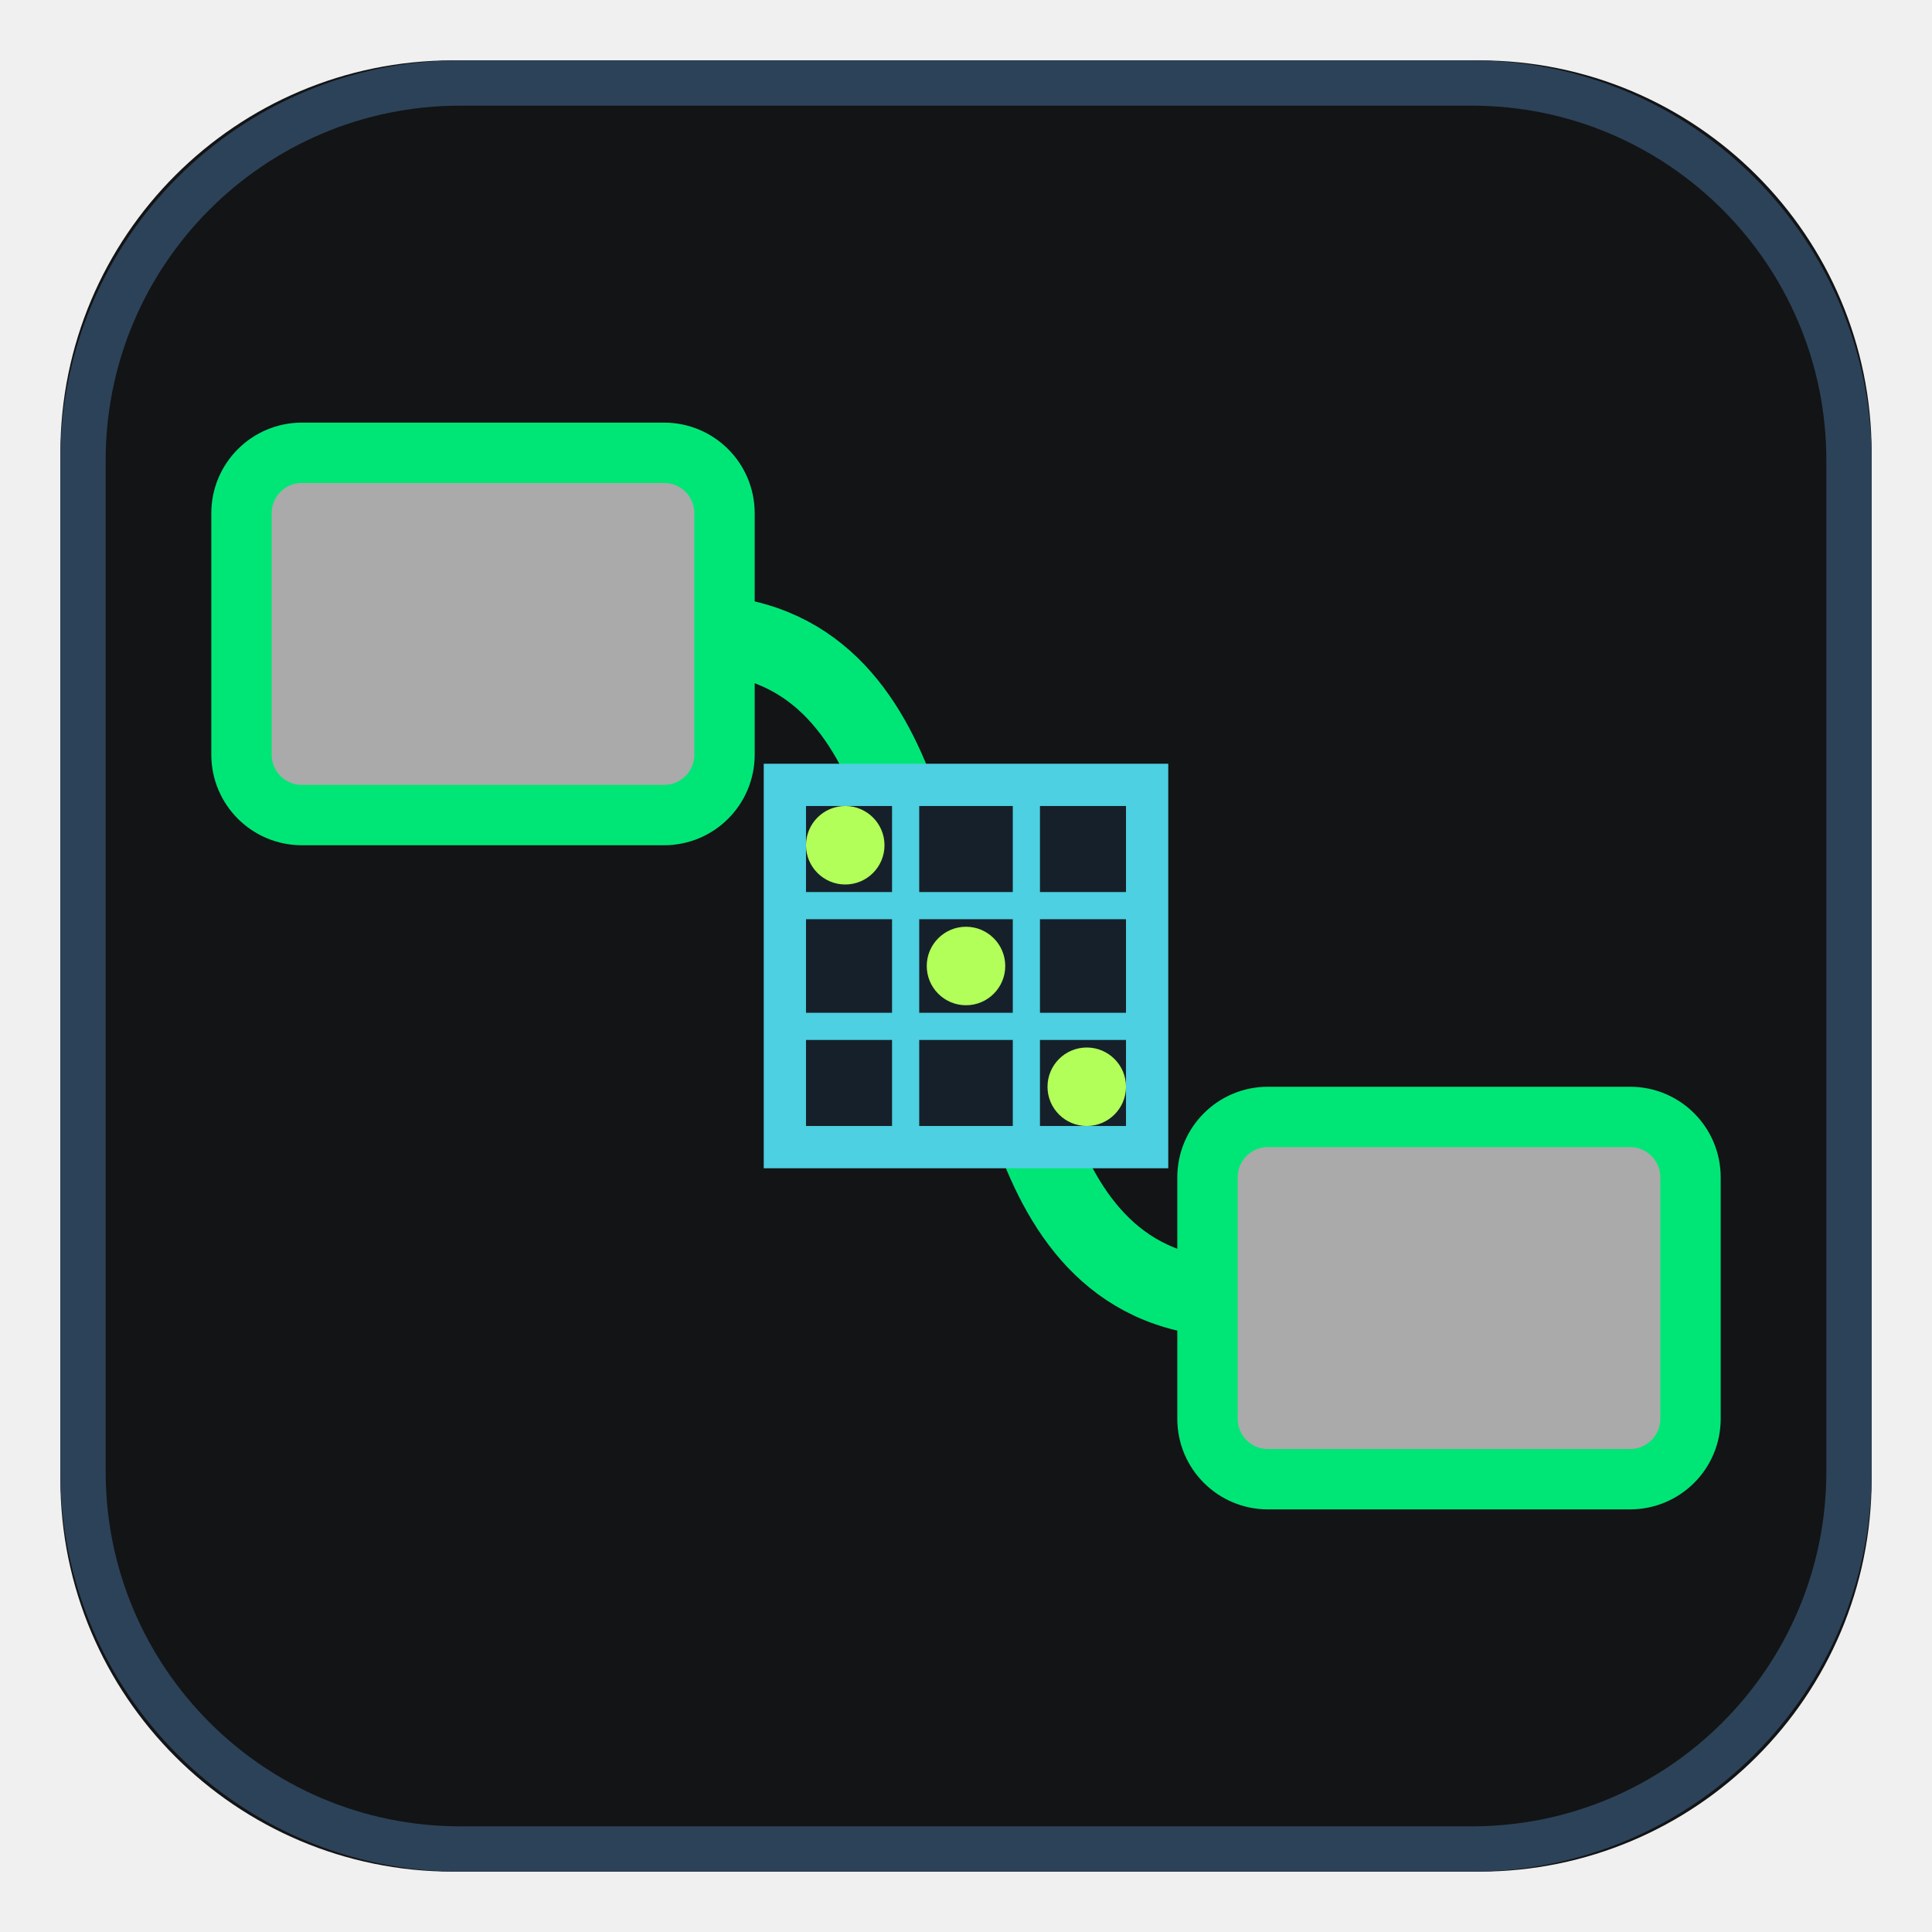
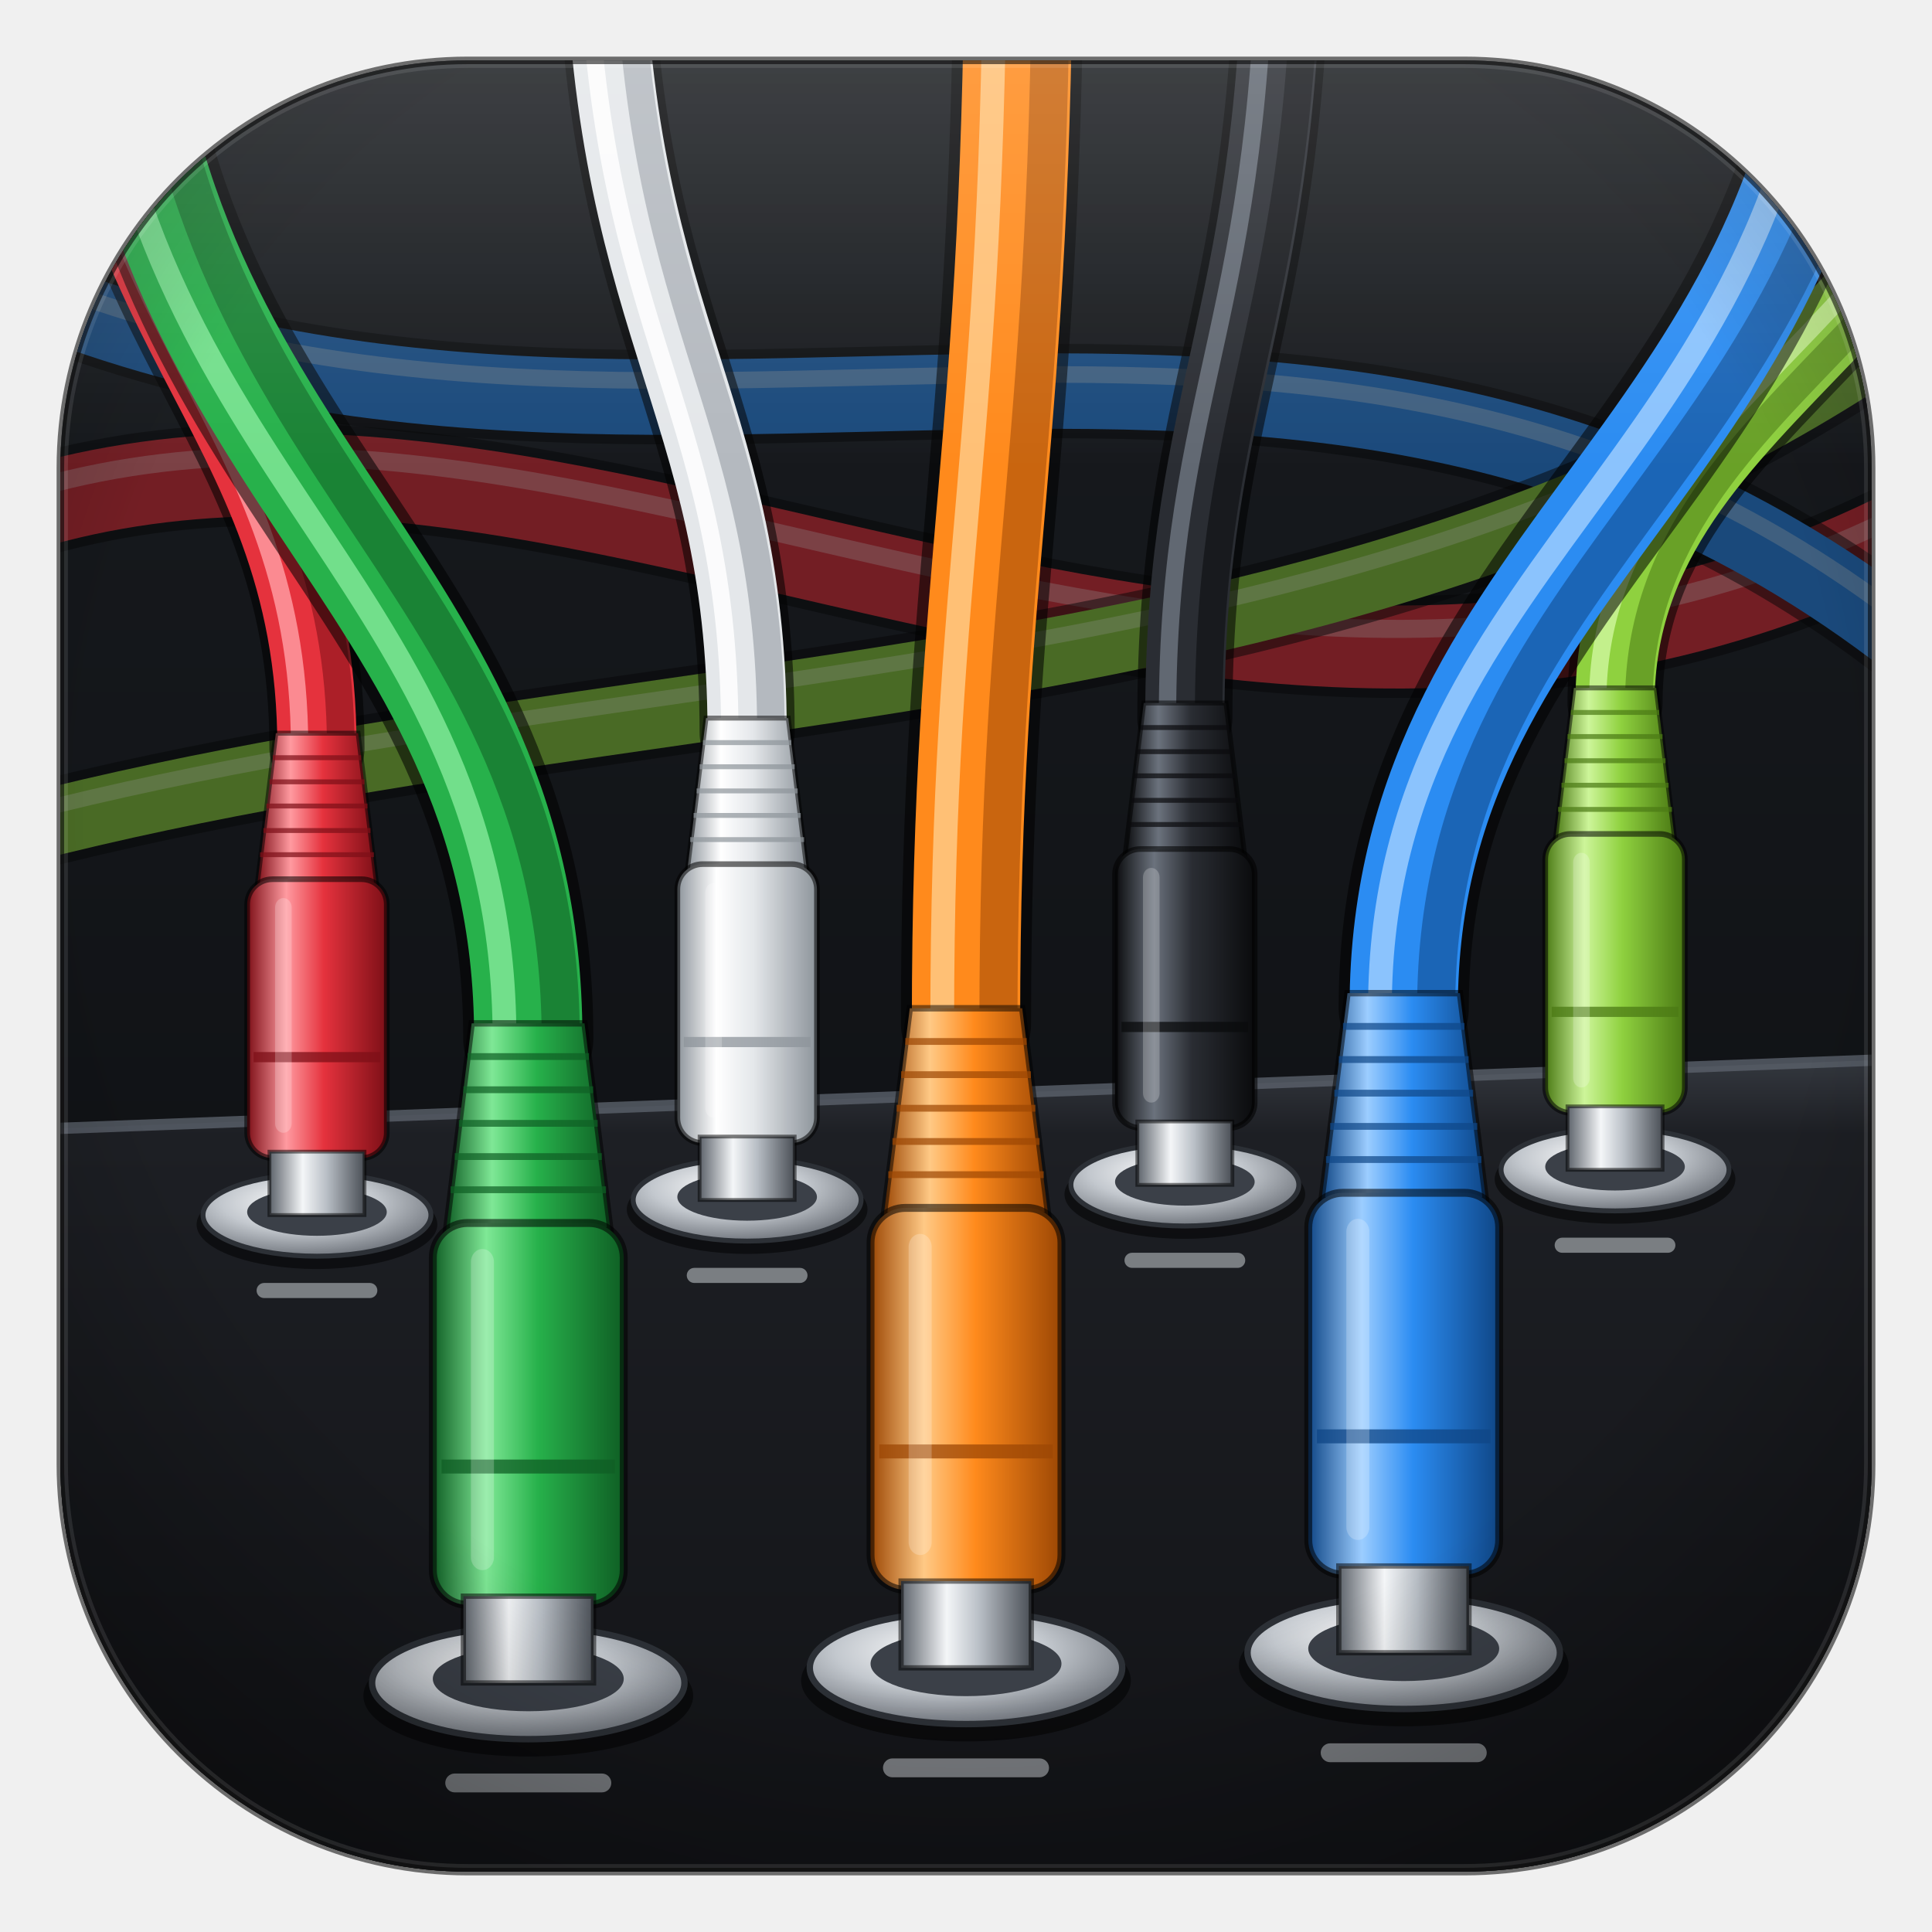
- <svg xmlns="http://www.w3.org/2000/svg" viewBox="0 0 64 64" width="64" height="64">
-   <rect x="2" y="2" width="60" height="60" rx="13" fill="#131416" />
-   <rect x="2.75" y="2.75" width="58.5" height="58.5" rx="12.5" fill="none" stroke="#2c4258" stroke-width="1.5" />
-   <g fill="none" stroke="#00e676" stroke-width="2.6" stroke-linecap="round">
-     <path d="M23 21 C 31 21, 30 32, 32 32" />
-     <path d="M32 32 C 34 32, 33 43, 41 43" />
+ <svg xmlns="http://www.w3.org/2000/svg" viewBox="0 0 512 512" width="512" height="512">
+   <defs>
+     <linearGradient id="g_green" x1="0" x2="1" y1="0" y2="0">
+       <stop offset="0" stop-color="#0f5e24" />
+       <stop offset="0.28" stop-color="#7fe896" />
+       <stop offset="0.55" stop-color="#27b14b" />
+       <stop offset="1" stop-color="#0f5e24" />
+     </linearGradient>
+     <linearGradient id="g_orange" x1="0" x2="1" y1="0" y2="0">
+       <stop offset="0" stop-color="#9c4704" />
+       <stop offset="0.28" stop-color="#ffc985" />
+       <stop offset="0.55" stop-color="#ff8a1c" />
+       <stop offset="1" stop-color="#9c4704" />
+     </linearGradient>
+     <linearGradient id="g_blue" x1="0" x2="1" y1="0" y2="0">
+       <stop offset="0" stop-color="#0f4686" />
+       <stop offset="0.28" stop-color="#9ccdff" />
+       <stop offset="0.55" stop-color="#2b8cf2" />
+       <stop offset="1" stop-color="#0f4686" />
+     </linearGradient>
+     <linearGradient id="g_red" x1="0" x2="1" y1="0" y2="0">
+       <stop offset="0" stop-color="#7d0f17" />
+       <stop offset="0.28" stop-color="#ff9aa0" />
+       <stop offset="0.55" stop-color="#e5323d" />
+       <stop offset="1" stop-color="#7d0f17" />
+     </linearGradient>
+     <linearGradient id="g_white" x1="0" x2="1" y1="0" y2="0">
+       <stop offset="0" stop-color="#8d949b" />
+       <stop offset="0.28" stop-color="#ffffff" />
+       <stop offset="0.55" stop-color="#e4e7ea" />
+       <stop offset="1" stop-color="#8d949b" />
+     </linearGradient>
+     <linearGradient id="g_black" x1="0" x2="1" y1="0" y2="0">
+       <stop offset="0" stop-color="#0a0b0d" />
+       <stop offset="0.28" stop-color="#6b727d" />
+       <stop offset="0.55" stop-color="#2a2d33" />
+       <stop offset="1" stop-color="#0a0b0d" />
+     </linearGradient>
+     <linearGradient id="g_lime" x1="0" x2="1" y1="0" y2="0">
+       <stop offset="0" stop-color="#4b7a14" />
+       <stop offset="0.28" stop-color="#cdf59a" />
+       <stop offset="0.55" stop-color="#8fd13f" />
+       <stop offset="1" stop-color="#4b7a14" />
+     </linearGradient>
+     <linearGradient id="metal_h" x1="0" x2="1">
+       <stop offset="0" stop-color="#5d636b" />
+       <stop offset="0.35" stop-color="#f4f6f8" />
+       <stop offset="0.6" stop-color="#b9bfc6" />
+       <stop offset="1" stop-color="#4a4f56" />
+     </linearGradient>
+     <radialGradient id="metal_r" cx="0.42" cy="0.35" r="0.75">
+       <stop offset="0" stop-color="#ffffff" />
+       <stop offset="0.45" stop-color="#c3c8ce" />
+       <stop offset="1" stop-color="#5b6068" />
+     </radialGradient>
+     <linearGradient id="bg" x1="0" x2="0" y1="0" y2="1">
+       <stop offset="0" stop-color="#2a2e35" />
+       <stop offset="1" stop-color="#0d0e11" />
+     </linearGradient>
+     <linearGradient id="panel" x1="0" x2="0" y1="0" y2="1">
+       <stop offset="0" stop-color="#34383f" />
+       <stop offset="0.08" stop-color="#1d1f24" />
+       <stop offset="1" stop-color="#101114" />
+     </linearGradient>
+     <radialGradient id="vig" cx="0.5" cy="0.42" r="0.75">
+       <stop offset="0.6" stop-color="#000" stop-opacity="0" />
+       <stop offset="1" stop-color="#000" stop-opacity="0.55" />
+     </radialGradient>
+     <linearGradient id="gloss" x1="0" x2="0" y1="0" y2="1">
+       <stop offset="0" stop-color="#fff" stop-opacity="0.16" />
+       <stop offset="0.45" stop-color="#fff" stop-opacity="0" />
+     </linearGradient>
+     <clipPath id="box">
+       <rect x="16" y="16" width="480" height="480" rx="108" />
+     </clipPath>
+   </defs>
+   <g clip-path="url(#box)">
+     <rect x="0" y="0" width="512" height="512" fill="url(#bg)" />
+     <path d="M -30 150 C 140 60, 330 260, 540 120" fill="none" stroke="#000" stroke-opacity="0.5" stroke-width="27" stroke-linecap="round" />
+     <path d="M -30 150 C 140 60, 330 260, 540 120" fill="none" stroke="#e5323d" stroke-width="22" stroke-linecap="round" />
+     <path d="M -30 150 C 140 60, 330 260, 540 120" fill="none" stroke="#ff9aa0" stroke-opacity="0.7" stroke-width="4.8" stroke-linecap="round" transform="translate(0,-4.8)" />
+     <path d="M -30 60 C 170 170, 360 20, 540 200" fill="none" stroke="#000" stroke-opacity="0.5" stroke-width="25" stroke-linecap="round" />
+     <path d="M -30 60 C 170 170, 360 20, 540 200" fill="none" stroke="#2b8cf2" stroke-width="20" stroke-linecap="round" />
+     <path d="M -30 60 C 170 170, 360 20, 540 200" fill="none" stroke="#9ccdff" stroke-opacity="0.7" stroke-width="4.4" stroke-linecap="round" transform="translate(0,-4.4)" />
+     <path d="M -30 230 C 160 170, 380 200, 540 60" fill="none" stroke="#000" stroke-opacity="0.5" stroke-width="23" stroke-linecap="round" />
+     <path d="M -30 230 C 160 170, 380 200, 540 60" fill="none" stroke="#8fd13f" stroke-width="18" stroke-linecap="round" />
+     <path d="M -30 230 C 160 170, 380 200, 540 60" fill="none" stroke="#cdf59a" stroke-opacity="0.7" stroke-width="4.0" stroke-linecap="round" transform="translate(0,-4.0)" />
+     <rect x="0" y="0" width="512" height="512" fill="#0b0c0f" fill-opacity="0.52" />
+     <path d="M -10 300 L 522 280 L 522 530 L -10 530 Z" fill="url(#panel)" />
+     <path d="M -10 300 L 522 280" stroke="#5a606a" stroke-width="3" stroke-opacity="0.8" />
+     <ellipse cx="84.0" cy="324.5" rx="31.9" ry="11.8" fill="#000" fill-opacity="0.5" />
+     <ellipse cx="84.0" cy="322.0" rx="30.2" ry="10.9" fill="url(#metal_r)" stroke="#2c3036" stroke-width="1.3" />
+     <ellipse cx="84.0" cy="321.2" rx="18.5" ry="6.3" fill="#3b4048" />
+     <rect x="68.0" y="340.0" width="32" height="4" rx="2" fill="#c9cdd2" fill-opacity="0.55" />
+     <ellipse cx="198.0" cy="320.5" rx="31.9" ry="11.8" fill="#000" fill-opacity="0.5" />
+     <ellipse cx="198.0" cy="318.0" rx="30.2" ry="10.9" fill="url(#metal_r)" stroke="#2c3036" stroke-width="1.3" />
+     <ellipse cx="198.0" cy="317.2" rx="18.5" ry="6.3" fill="#3b4048" />
+     <rect x="182.0" y="336.0" width="32" height="4" rx="2" fill="#c9cdd2" fill-opacity="0.55" />
+     <ellipse cx="314.0" cy="316.5" rx="31.9" ry="11.8" fill="#000" fill-opacity="0.5" />
+     <ellipse cx="314.0" cy="314.0" rx="30.2" ry="10.9" fill="url(#metal_r)" stroke="#2c3036" stroke-width="1.3" />
+     <ellipse cx="314.0" cy="313.2" rx="18.5" ry="6.3" fill="#3b4048" />
+     <rect x="298.0" y="332.0" width="32" height="4" rx="2" fill="#c9cdd2" fill-opacity="0.55" />
+     <ellipse cx="428.0" cy="312.5" rx="31.9" ry="11.8" fill="#000" fill-opacity="0.5" />
+     <ellipse cx="428.0" cy="310.0" rx="30.2" ry="10.9" fill="url(#metal_r)" stroke="#2c3036" stroke-width="1.3" />
+     <ellipse cx="428.0" cy="309.2" rx="18.5" ry="6.3" fill="#3b4048" />
+     <rect x="412.0" y="328.0" width="32" height="4" rx="2" fill="#c9cdd2" fill-opacity="0.55" />
+     <ellipse cx="140.0" cy="449.4" rx="43.7" ry="16.1" fill="#000" fill-opacity="0.5" />
+     <ellipse cx="140.0" cy="446.0" rx="41.4" ry="14.9" fill="url(#metal_r)" stroke="#2c3036" stroke-width="1.7" />
+     <ellipse cx="140.0" cy="444.9" rx="25.3" ry="8.6" fill="#3b4048" />
+     <rect x="118.0" y="470.0" width="44" height="5" rx="2.5" fill="#c9cdd2" fill-opacity="0.55" />
+     <ellipse cx="256.0" cy="445.4" rx="43.7" ry="16.1" fill="#000" fill-opacity="0.5" />
+     <ellipse cx="256.0" cy="442.0" rx="41.4" ry="14.9" fill="url(#metal_r)" stroke="#2c3036" stroke-width="1.7" />
+     <ellipse cx="256.0" cy="440.9" rx="25.3" ry="8.6" fill="#3b4048" />
+     <rect x="234.0" y="466.0" width="44" height="5" rx="2.5" fill="#c9cdd2" fill-opacity="0.55" />
+     <ellipse cx="372.0" cy="441.4" rx="43.7" ry="16.1" fill="#000" fill-opacity="0.5" />
+     <ellipse cx="372.0" cy="438.0" rx="41.4" ry="14.9" fill="url(#metal_r)" stroke="#2c3036" stroke-width="1.7" />
+     <ellipse cx="372.0" cy="436.9" rx="25.3" ry="8.6" fill="#3b4048" />
+     <rect x="350.0" y="462.0" width="44" height="5" rx="2.5" fill="#c9cdd2" fill-opacity="0.55" />
+     <path d="M 20.0 -30 C 20.0 87.4, 84.0 106.9, 84.0 198.3" fill="none" stroke="#000" stroke-opacity="0.55" stroke-width="25.2" stroke-linecap="round" />
+     <path d="M 20.0 -30 C 20.0 87.4, 84.0 106.9, 84.0 198.3" fill="none" stroke="#e5323d" stroke-width="21.0" stroke-linecap="round" />
+     <path d="M 20.0 -30 C 20.0 87.4, 84.0 106.9, 84.0 198.3" fill="none" stroke="#7d0f17" stroke-opacity="0.55" stroke-width="7.3" stroke-linecap="round" transform="translate(6.3,0)" />
+     <path d="M 20.0 -30 C 20.0 87.4, 84.0 106.9, 84.0 198.3" fill="none" stroke="#ff9aa0" stroke-opacity="0.85" stroke-width="4.6" stroke-linecap="round" transform="translate(-4.6,0)" />
+     <path d="M 73.1 194.3 L 94.9 194.3 L 99.9 235.0 L 68.1 235.0 Z" fill="url(#g_red)" stroke="#000" stroke-opacity="0.5" stroke-width="1.3" />
+     <line x1="72.3" y1="200.8" x2="95.7" y2="200.8" stroke="#7d0f17" stroke-opacity="0.7" stroke-width="1.3" />
+     <line x1="71.4" y1="207.2" x2="96.6" y2="207.2" stroke="#7d0f17" stroke-opacity="0.7" stroke-width="1.3" />
+     <line x1="70.6" y1="213.6" x2="97.4" y2="213.6" stroke="#7d0f17" stroke-opacity="0.7" stroke-width="1.3" />
+     <line x1="69.8" y1="220.1" x2="98.2" y2="220.1" stroke="#7d0f17" stroke-opacity="0.7" stroke-width="1.3" />
+     <line x1="68.9" y1="226.5" x2="99.1" y2="226.5" stroke="#7d0f17" stroke-opacity="0.7" stroke-width="1.3" />
+     <rect x="65.5" y="233.0" width="37.0" height="73.9" rx="6.7" fill="url(#g_red)" stroke="#000" stroke-opacity="0.55" stroke-width="1.5" />
+     <rect x="67.2" y="278.8" width="33.6" height="2.7" fill="#7d0f17" fill-opacity="0.75" />
+     <rect x="72.9" y="238.0" width="4.4" height="62.2" rx="2.5" fill="#fff" fill-opacity="0.22" />
+     <rect x="71.4" y="305.2" width="25.2" height="16.8" fill="url(#metal_h)" stroke="#000" stroke-opacity="0.5" stroke-width="1.0" />
+     <path d="M 160.0 -30 C 160.0 85.6, 198.0 104.7, 198.0 194.3" fill="none" stroke="#000" stroke-opacity="0.55" stroke-width="25.2" stroke-linecap="round" />
+     <path d="M 160.0 -30 C 160.0 85.6, 198.0 104.7, 198.0 194.3" fill="none" stroke="#e4e7ea" stroke-width="21.0" stroke-linecap="round" />
+     <path d="M 160.0 -30 C 160.0 85.6, 198.0 104.7, 198.0 194.3" fill="none" stroke="#8d949b" stroke-opacity="0.55" stroke-width="7.3" stroke-linecap="round" transform="translate(6.3,0)" />
+     <path d="M 160.0 -30 C 160.0 85.6, 198.0 104.7, 198.0 194.3" fill="none" stroke="#ffffff" stroke-opacity="0.85" stroke-width="4.6" stroke-linecap="round" transform="translate(-4.6,0)" />
+     <path d="M 187.1 190.3 L 208.9 190.3 L 213.9 231.0 L 182.1 231.0 Z" fill="url(#g_white)" stroke="#000" stroke-opacity="0.5" stroke-width="1.3" />
+     <line x1="186.3" y1="196.8" x2="209.7" y2="196.8" stroke="#8d949b" stroke-opacity="0.7" stroke-width="1.3" />
+     <line x1="185.4" y1="203.2" x2="210.6" y2="203.2" stroke="#8d949b" stroke-opacity="0.7" stroke-width="1.3" />
+     <line x1="184.6" y1="209.6" x2="211.4" y2="209.6" stroke="#8d949b" stroke-opacity="0.7" stroke-width="1.3" />
+     <line x1="183.8" y1="216.1" x2="212.2" y2="216.1" stroke="#8d949b" stroke-opacity="0.7" stroke-width="1.3" />
+     <line x1="182.9" y1="222.5" x2="213.1" y2="222.5" stroke="#8d949b" stroke-opacity="0.7" stroke-width="1.3" />
+     <rect x="179.5" y="229.0" width="37.0" height="73.9" rx="6.7" fill="url(#g_white)" stroke="#000" stroke-opacity="0.55" stroke-width="1.5" />
+     <rect x="181.2" y="274.8" width="33.6" height="2.7" fill="#8d949b" fill-opacity="0.75" />
+     <rect x="186.9" y="234.0" width="4.4" height="62.2" rx="2.5" fill="#fff" fill-opacity="0.22" />
+     <rect x="185.4" y="301.2" width="25.2" height="16.8" fill="url(#metal_h)" stroke="#000" stroke-opacity="0.5" stroke-width="1.0" />
+     <path d="M 340.0 -30 C 340.0 83.8, 314.0 102.5, 314.0 190.3" fill="none" stroke="#000" stroke-opacity="0.55" stroke-width="25.2" stroke-linecap="round" />
+     <path d="M 340.0 -30 C 340.0 83.8, 314.0 102.5, 314.0 190.3" fill="none" stroke="#2a2d33" stroke-width="21.0" stroke-linecap="round" />
+     <path d="M 340.0 -30 C 340.0 83.8, 314.0 102.5, 314.0 190.3" fill="none" stroke="#0a0b0d" stroke-opacity="0.55" stroke-width="7.3" stroke-linecap="round" transform="translate(6.3,0)" />
+     <path d="M 340.0 -30 C 340.0 83.8, 314.0 102.5, 314.0 190.3" fill="none" stroke="#6b727d" stroke-opacity="0.85" stroke-width="4.6" stroke-linecap="round" transform="translate(-4.6,0)" />
+     <path d="M 303.1 186.3 L 324.9 186.3 L 329.9 227.0 L 298.1 227.0 Z" fill="url(#g_black)" stroke="#000" stroke-opacity="0.5" stroke-width="1.3" />
+     <line x1="302.3" y1="192.8" x2="325.7" y2="192.8" stroke="#0a0b0d" stroke-opacity="0.7" stroke-width="1.3" />
+     <line x1="301.4" y1="199.2" x2="326.6" y2="199.2" stroke="#0a0b0d" stroke-opacity="0.7" stroke-width="1.3" />
+     <line x1="300.6" y1="205.6" x2="327.4" y2="205.6" stroke="#0a0b0d" stroke-opacity="0.7" stroke-width="1.3" />
+     <line x1="299.8" y1="212.1" x2="328.2" y2="212.1" stroke="#0a0b0d" stroke-opacity="0.7" stroke-width="1.3" />
+     <line x1="298.9" y1="218.5" x2="329.1" y2="218.5" stroke="#0a0b0d" stroke-opacity="0.7" stroke-width="1.3" />
+     <rect x="295.5" y="225.0" width="37.0" height="73.9" rx="6.7" fill="url(#g_black)" stroke="#000" stroke-opacity="0.55" stroke-width="1.5" />
+     <rect x="297.2" y="270.8" width="33.6" height="2.7" fill="#0a0b0d" fill-opacity="0.75" />
+     <rect x="302.9" y="230.0" width="4.4" height="62.2" rx="2.5" fill="#fff" fill-opacity="0.22" />
+     <rect x="301.4" y="297.2" width="25.2" height="16.8" fill="url(#metal_h)" stroke="#000" stroke-opacity="0.5" stroke-width="1.0" />
+     <path d="M 540.0 -30 C 540.0 82.0, 428.0 100.3, 428.0 186.3" fill="none" stroke="#000" stroke-opacity="0.55" stroke-width="25.2" stroke-linecap="round" />
+     <path d="M 540.0 -30 C 540.0 82.0, 428.0 100.3, 428.0 186.3" fill="none" stroke="#8fd13f" stroke-width="21.0" stroke-linecap="round" />
+     <path d="M 540.0 -30 C 540.0 82.0, 428.0 100.3, 428.0 186.3" fill="none" stroke="#4b7a14" stroke-opacity="0.55" stroke-width="7.3" stroke-linecap="round" transform="translate(6.3,0)" />
+     <path d="M 540.0 -30 C 540.0 82.0, 428.0 100.3, 428.0 186.3" fill="none" stroke="#cdf59a" stroke-opacity="0.85" stroke-width="4.6" stroke-linecap="round" transform="translate(-4.6,0)" />
+     <path d="M 417.1 182.3 L 438.9 182.3 L 443.9 223.0 L 412.1 223.0 Z" fill="url(#g_lime)" stroke="#000" stroke-opacity="0.5" stroke-width="1.3" />
+     <line x1="416.3" y1="188.8" x2="439.7" y2="188.8" stroke="#4b7a14" stroke-opacity="0.7" stroke-width="1.3" />
+     <line x1="415.4" y1="195.2" x2="440.6" y2="195.2" stroke="#4b7a14" stroke-opacity="0.7" stroke-width="1.3" />
+     <line x1="414.6" y1="201.6" x2="441.4" y2="201.6" stroke="#4b7a14" stroke-opacity="0.7" stroke-width="1.3" />
+     <line x1="413.8" y1="208.1" x2="442.2" y2="208.1" stroke="#4b7a14" stroke-opacity="0.7" stroke-width="1.3" />
+     <line x1="412.9" y1="214.5" x2="443.1" y2="214.5" stroke="#4b7a14" stroke-opacity="0.7" stroke-width="1.3" />
+     <rect x="409.5" y="221.0" width="37.0" height="73.9" rx="6.7" fill="url(#g_lime)" stroke="#000" stroke-opacity="0.55" stroke-width="1.5" />
+     <rect x="411.2" y="266.8" width="33.6" height="2.7" fill="#4b7a14" fill-opacity="0.75" />
+     <rect x="416.9" y="226.0" width="4.4" height="62.2" rx="2.5" fill="#fff" fill-opacity="0.22" />
+     <rect x="415.4" y="293.2" width="25.2" height="16.8" fill="url(#metal_h)" stroke="#000" stroke-opacity="0.5" stroke-width="1.0" />
+     <path d="M 30.0 -30 C 30.0 122.0, 140.0 149.2, 140.0 275.2" fill="none" stroke="#000" stroke-opacity="0.55" stroke-width="34.5" stroke-linecap="round" />
+     <path d="M 30.0 -30 C 30.0 122.0, 140.0 149.2, 140.0 275.2" fill="none" stroke="#27b14b" stroke-width="28.7" stroke-linecap="round" />
+     <path d="M 30.0 -30 C 30.0 122.0, 140.0 149.2, 140.0 275.2" fill="none" stroke="#0f5e24" stroke-opacity="0.55" stroke-width="10.1" stroke-linecap="round" transform="translate(8.6,0)" />
+     <path d="M 30.0 -30 C 30.0 122.0, 140.0 149.2, 140.0 275.2" fill="none" stroke="#7fe896" stroke-opacity="0.85" stroke-width="6.3" stroke-linecap="round" transform="translate(-6.3,0)" />
+     <path d="M 125.0 271.2 L 154.9 271.2 L 161.8 326.1 L 118.2 326.1 Z" fill="url(#g_green)" stroke="#000" stroke-opacity="0.5" stroke-width="1.7" />
+     <line x1="123.9" y1="280.0" x2="156.1" y2="280.0" stroke="#0f5e24" stroke-opacity="0.7" stroke-width="1.8" />
+     <line x1="122.8" y1="288.8" x2="157.2" y2="288.8" stroke="#0f5e24" stroke-opacity="0.7" stroke-width="1.8" />
+     <line x1="121.6" y1="297.7" x2="158.4" y2="297.7" stroke="#0f5e24" stroke-opacity="0.7" stroke-width="1.8" />
+     <line x1="120.5" y1="306.5" x2="159.5" y2="306.5" stroke="#0f5e24" stroke-opacity="0.7" stroke-width="1.8" />
+     <line x1="119.4" y1="315.3" x2="160.6" y2="315.3" stroke="#0f5e24" stroke-opacity="0.7" stroke-width="1.8" />
+     <rect x="114.7" y="324.1" width="50.6" height="101.2" rx="9.2" fill="url(#g_green)" stroke="#000" stroke-opacity="0.55" stroke-width="2.1" />
+     <rect x="117.0" y="386.8" width="46.0" height="3.7" fill="#0f5e24" fill-opacity="0.75" />
+     <rect x="124.8" y="331.0" width="6.1" height="85.1" rx="3.4" fill="#fff" fill-opacity="0.22" />
+     <rect x="122.8" y="423.0" width="34.5" height="23.0" fill="url(#metal_h)" stroke="#000" stroke-opacity="0.5" stroke-width="1.4" />
+     <path d="M 270.0 -30 C 270.0 120.2, 256.0 147.0, 256.0 271.2" fill="none" stroke="#000" stroke-opacity="0.55" stroke-width="34.5" stroke-linecap="round" />
+     <path d="M 270.0 -30 C 270.0 120.2, 256.0 147.0, 256.0 271.2" fill="none" stroke="#ff8a1c" stroke-width="28.7" stroke-linecap="round" />
+     <path d="M 270.0 -30 C 270.0 120.2, 256.0 147.0, 256.0 271.2" fill="none" stroke="#9c4704" stroke-opacity="0.55" stroke-width="10.1" stroke-linecap="round" transform="translate(8.6,0)" />
+     <path d="M 270.0 -30 C 270.0 120.2, 256.0 147.0, 256.0 271.2" fill="none" stroke="#ffc985" stroke-opacity="0.85" stroke-width="6.3" stroke-linecap="round" transform="translate(-6.3,0)" />
+     <path d="M 241.1 267.2 L 270.9 267.2 L 277.8 322.1 L 234.2 322.1 Z" fill="url(#g_orange)" stroke="#000" stroke-opacity="0.5" stroke-width="1.7" />
+     <line x1="239.9" y1="276.0" x2="272.1" y2="276.0" stroke="#9c4704" stroke-opacity="0.7" stroke-width="1.8" />
+     <line x1="238.8" y1="284.8" x2="273.2" y2="284.8" stroke="#9c4704" stroke-opacity="0.7" stroke-width="1.8" />
+     <line x1="237.6" y1="293.7" x2="274.4" y2="293.7" stroke="#9c4704" stroke-opacity="0.7" stroke-width="1.8" />
+     <line x1="236.5" y1="302.5" x2="275.5" y2="302.5" stroke="#9c4704" stroke-opacity="0.7" stroke-width="1.8" />
+     <line x1="235.4" y1="311.3" x2="276.6" y2="311.3" stroke="#9c4704" stroke-opacity="0.7" stroke-width="1.8" />
+     <rect x="230.7" y="320.1" width="50.6" height="101.2" rx="9.2" fill="url(#g_orange)" stroke="#000" stroke-opacity="0.55" stroke-width="2.1" />
+     <rect x="233.0" y="382.8" width="46.0" height="3.7" fill="#9c4704" fill-opacity="0.75" />
+     <rect x="240.8" y="327.0" width="6.1" height="85.1" rx="3.4" fill="#fff" fill-opacity="0.22" />
+     <rect x="238.8" y="419.0" width="34.5" height="23.0" fill="url(#metal_h)" stroke="#000" stroke-opacity="0.5" stroke-width="1.4" />
+     <path d="M 490.0 -30 C 490.0 118.4, 372.0 144.8, 372.0 267.2" fill="none" stroke="#000" stroke-opacity="0.55" stroke-width="34.5" stroke-linecap="round" />
+     <path d="M 490.0 -30 C 490.0 118.4, 372.0 144.8, 372.0 267.2" fill="none" stroke="#2b8cf2" stroke-width="28.7" stroke-linecap="round" />
+     <path d="M 490.0 -30 C 490.0 118.4, 372.0 144.8, 372.0 267.2" fill="none" stroke="#0f4686" stroke-opacity="0.55" stroke-width="10.1" stroke-linecap="round" transform="translate(8.6,0)" />
+     <path d="M 490.0 -30 C 490.0 118.4, 372.0 144.8, 372.0 267.2" fill="none" stroke="#9ccdff" stroke-opacity="0.85" stroke-width="6.3" stroke-linecap="round" transform="translate(-6.3,0)" />
+     <path d="M 357.1 263.2 L 386.9 263.2 L 393.8 318.1 L 350.2 318.1 Z" fill="url(#g_blue)" stroke="#000" stroke-opacity="0.5" stroke-width="1.7" />
+     <line x1="355.9" y1="272.0" x2="388.1" y2="272.0" stroke="#0f4686" stroke-opacity="0.7" stroke-width="1.8" />
+     <line x1="354.8" y1="280.8" x2="389.2" y2="280.8" stroke="#0f4686" stroke-opacity="0.7" stroke-width="1.8" />
+     <line x1="353.6" y1="289.7" x2="390.4" y2="289.7" stroke="#0f4686" stroke-opacity="0.7" stroke-width="1.8" />
+     <line x1="352.5" y1="298.5" x2="391.5" y2="298.5" stroke="#0f4686" stroke-opacity="0.7" stroke-width="1.8" />
+     <line x1="351.4" y1="307.3" x2="392.6" y2="307.3" stroke="#0f4686" stroke-opacity="0.7" stroke-width="1.8" />
+     <rect x="346.7" y="316.1" width="50.6" height="101.2" rx="9.2" fill="url(#g_blue)" stroke="#000" stroke-opacity="0.55" stroke-width="2.1" />
+     <rect x="349.0" y="378.8" width="46.0" height="3.7" fill="#0f4686" fill-opacity="0.75" />
+     <rect x="356.8" y="323.0" width="6.1" height="85.1" rx="3.4" fill="#fff" fill-opacity="0.22" />
+     <rect x="354.8" y="415.0" width="34.5" height="23.0" fill="url(#metal_h)" stroke="#000" stroke-opacity="0.5" stroke-width="1.4" />
+     <rect x="0" y="0" width="512" height="512" fill="url(#vig)" />
+     <rect x="16" y="16" width="480" height="240" fill="url(#gloss)" />
  </g>
-   <rect x="8" y="15" width="16" height="12" rx="2" fill="#aaaaaa" stroke="#00e676" stroke-width="2" />
-   <rect x="40" y="37" width="16" height="12" rx="2" fill="#aaaaaa" stroke="#00e676" stroke-width="2" />
-   <g transform="translate(26 26)">
-     <rect width="12" height="12" fill="#16202a" stroke="#4dd0e1" stroke-width="1.4" />
-     <path d="M4 0 V12 M8 0 V12 M0 4 H12 M0 8 H12" stroke="#4dd0e1" stroke-width="0.9" />
-     <circle cx="2" cy="2" r="1.3" fill="#b2ff59" />
-     <circle cx="6" cy="6" r="1.3" fill="#b2ff59" />
-     <circle cx="10" cy="10" r="1.3" fill="#b2ff59" />
-   </g>
+   <rect x="17" y="17" width="478" height="478" rx="107" fill="none" stroke="#ffffff" stroke-opacity="0.10" stroke-width="2" />
+   <rect x="16" y="16" width="480" height="480" rx="108" fill="none" stroke="#000" stroke-opacity="0.55" stroke-width="2" />
</svg>
